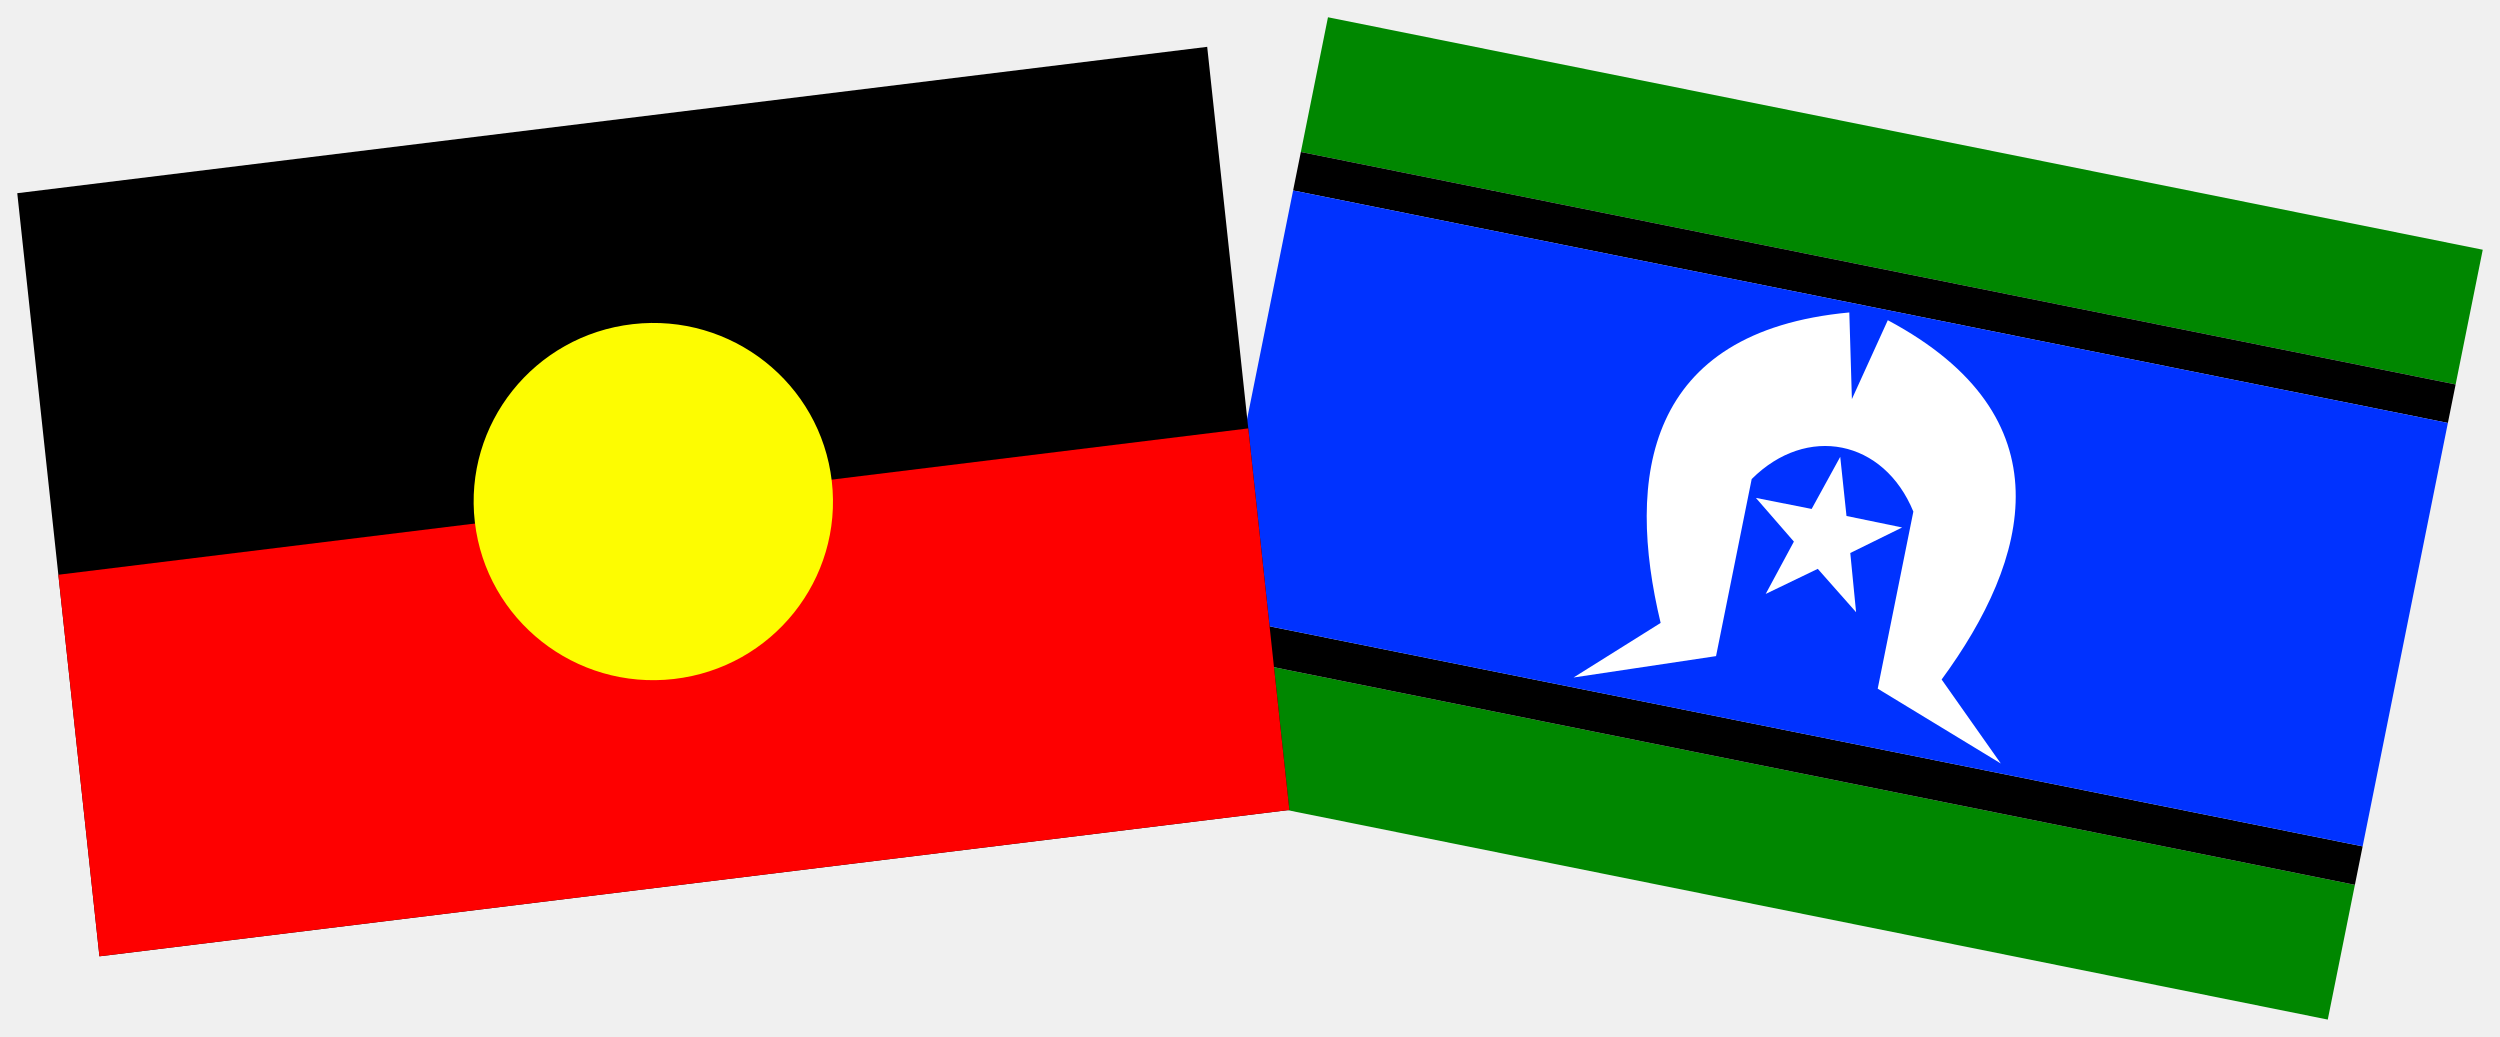
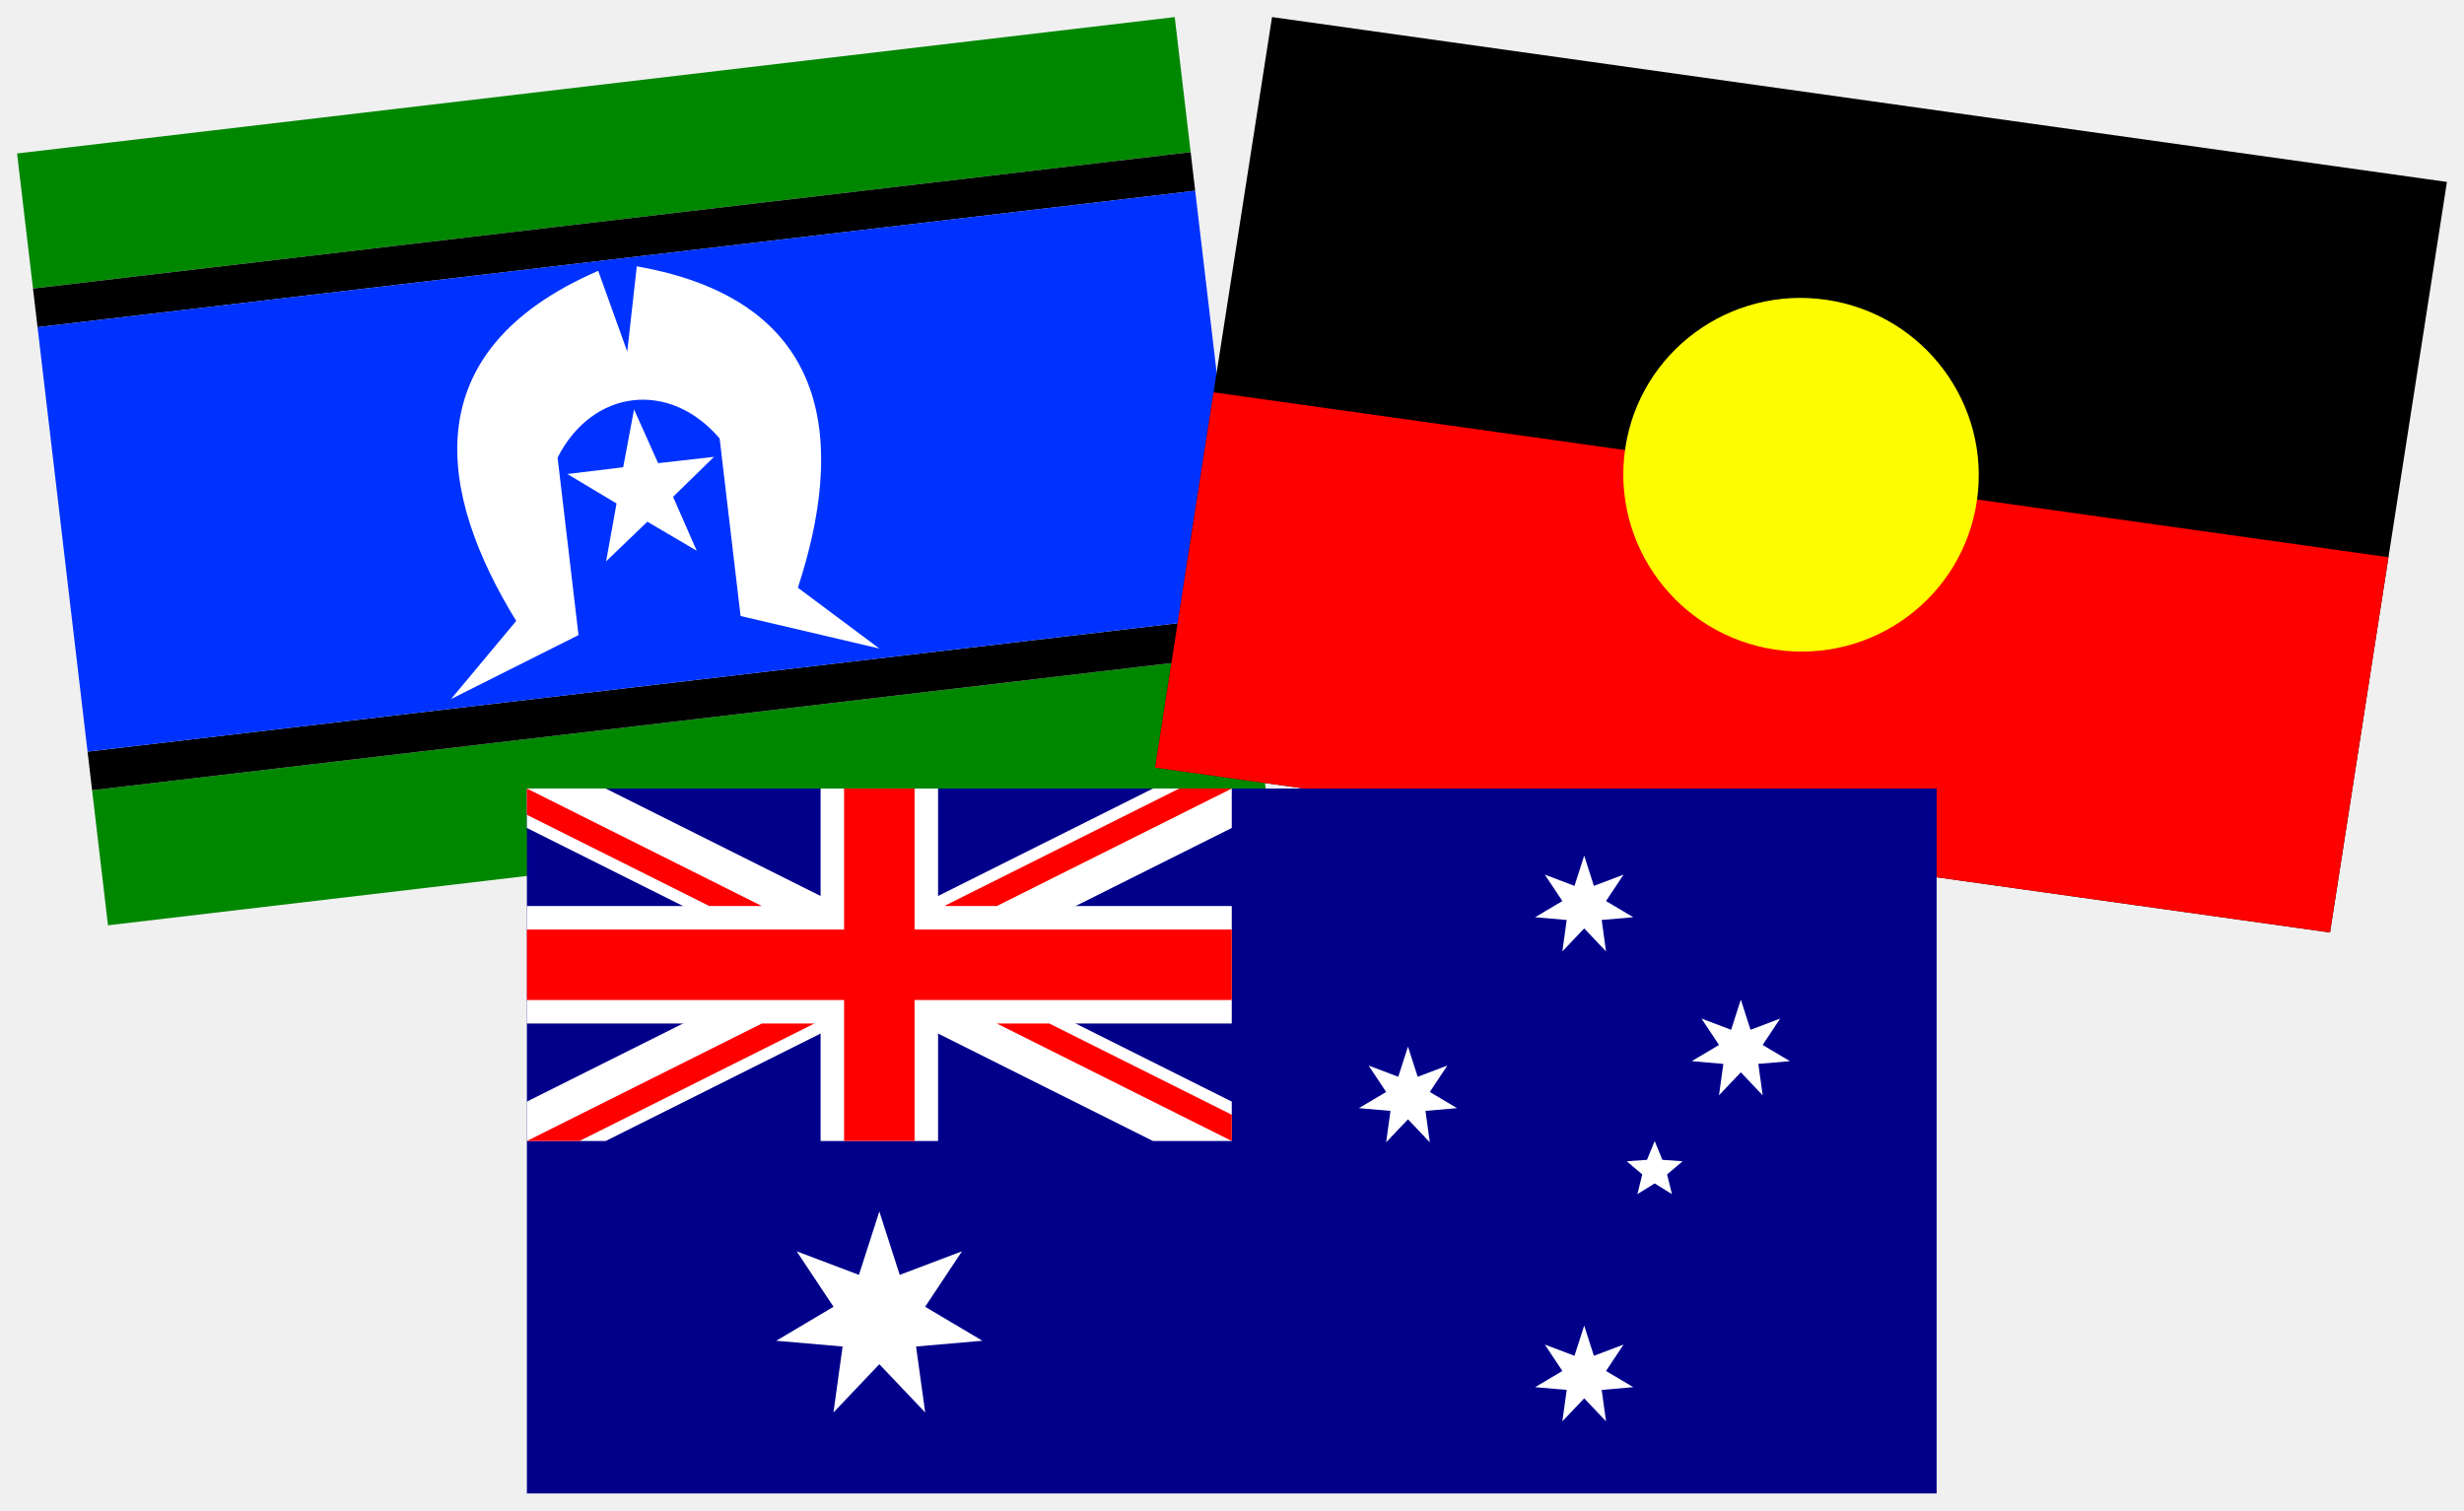
- <svg xmlns="http://www.w3.org/2000/svg" version="1.1" id="svg4698" viewBox="0 0 144.878 60.086" height="60.086" width="144.878">
-   <defs id="defs4700" />
-   <g transform="translate(-25.0406,-73.53354)" id="layer1">
-     <g transform="matrix(0.111534,0.02245366,-0.02245366,0.111534,101.9985,74.53354)" id="layer1-4">
-       <rect id="rect2160" style="opacity:1;fill:#008700;fill-opacity:1;stroke:none" y="330" x="0" height="70" width="600" />
-       <rect id="rect3198" style="opacity:1;fill:#008700;fill-opacity:1;stroke:none" y="0" x="0" height="70" width="600" />
-       <rect id="rect3200" style="opacity:1;fill:#000000;fill-opacity:1;stroke:none" y="70" x="0" height="20" width="600" />
-       <rect id="rect4171" style="opacity:1;fill:#000000;fill-opacity:1;stroke:none" y="310" x="0" height="20" width="600" />
-       <rect id="rect4173" style="opacity:1;fill:#0032ff;fill-opacity:1;stroke:none" y="90" x="0" height="220" width="600" />
-       <path id="path5162" style="opacity:1;fill:#ffffff;fill-opacity:1;stroke:none" d="m 290,95 c -100,30 -95,105 -63,174 l -38,36 69,-25 0,-92 c 22,-33 62,-33 84,0 l 0,92 69,25 -38,-36 C 405,200 410,125 310,95 l -10,43 -10,-43 z" />
-       <path id="path6829" style="opacity:1;fill:#ffffff;fill-opacity:1;stroke:none;stroke-opacity:1" transform="matrix(3.643959,-0.1980871,0.1934751,3.830894,-208.3274,65.73244)" d="m 147.701,41.916 -6.635,4.347 2.023,7.67 -6.184,-4.968 -6.67,4.294 2.813,-7.417 -6.145,-5.016 7.923,0.384 2.872,-7.394 2.083,7.654 7.92,0.447 z" />
-     </g>
-     <g transform="matrix(1.049365,-0.1290747,0.1207599,1.121617,-27.67237,34.48772)" id="g5472">
-       <rect y="50.022" x="45.43" width="65.714" height="39.429" id="rect4146" />
-       <rect x="45.43" style="fill:#fe0000;fill-opacity:1" width="65.714" height="19.714" y="69.736" id="rect4148" />
-       <ellipse style="fill:#fdfc01;fill-opacity:1" cy="69.121" cx="77.7" id="circle4150" rx="9.848" ry="9.177" transform="matrix(0.9999684,0.00794904,0.00853045,0.9999636,0,0)" />
-     </g>
+ <svg xmlns="http://www.w3.org/2000/svg" xmlns:xlink="http://www.w3.org/1999/xlink" viewBox="0 0 144.295 88.468" height="88.468" width="144.295">
+   <defs>
+     <path id="a" d="M3.905 8.11L0 4l-3.905 4.11.778-5.616-5.647-.49L-3.9-.89l-3.136-4.72 5.3 2.006L0-9l1.736 5.396 5.3-2.007L3.9-.89l4.874 2.893-5.647.49z" />
+     <path id="b" d="M-5.29 7.28l1.486-6.044L-8.56-2.78l6.21-.456L0-9l2.35 5.764 6.21.455-4.756 4.016L5.29 7.28 0 4z" />
+   </defs>
+   <path fill="#008700" d="M5.393 46.274l67.794-7.987.932 7.91-67.795 7.987zM1 8.987L68.794 1l.932 7.91-67.794 7.987z" />
+   <path d="M1.932 16.897L69.726 8.91l.266 2.26-67.794 7.987zM5.127 44.014l67.794-7.987.267 2.26-67.794 7.987z" />
+   <path fill="#0032ff" d="M2.198 19.157l67.794-7.988 2.93 24.857-67.795 7.987z" />
+   <path d="M35.032 15.86c-10.9 4.722-9.336 13.13-4.802 20.5l-3.815 4.573 7.464-3.743-1.226-10.395c2.047-4.022 6.566-4.554 9.49-1.118l1.226 10.395 8.13 1.906-4.774-3.562c2.697-8.222 2.264-16.763-9.434-18.82l-.558 4.99-1.702-4.725z" fill="#fff" />
+   <path d="M41.814 26.753l-2.398 2.34 1.386 3.157-2.892-1.7-2.415 2.322.61-3.39-2.88-1.724 3.27-.396.636-3.386 1.41 3.146 3.274-.37z" fill="#fff" />
+   <g transform="matrix(1.04702 .14692 -.17365 1.11465 -80.797 -75.054)">
+     <path d="M156.216 47.64h65.714v39.43h-65.714z" />
+     <path fill="#fe0000" d="M156.216 67.355h65.714V87.07h-65.714z" />
+     <ellipse transform="matrix(.99997 .00795 .00853 .99996 0 0)" ry="9.177" rx="9.848" cx="188.518" cy="65.858" fill="#fdfc01" />
+   </g>
+   <g transform="translate(30.856 46.176) scale(.00273)">
+     <path d="M0 0h30240v15120H0V0z" fill="#00008b" />
+     <use xlink:href="#a" transform="matrix(252 0 0 252 7560 11340)" width="100%" height="100%" fill="#fff" />
+     <use xlink:href="#a" transform="matrix(120 0 0 120 22680 12600)" width="100%" height="100%" fill="#fff" />
+     <use xlink:href="#a" transform="matrix(120 0 0 120 18900 6615)" width="100%" height="100%" fill="#fff" />
+     <use xlink:href="#a" transform="matrix(120 0 0 120 22680 2520)" width="100%" height="100%" fill="#fff" />
+     <use xlink:href="#a" transform="matrix(120 0 0 120 26040 5607)" width="100%" height="100%" fill="#fff" />
+     <use xlink:href="#b" transform="matrix(70 0 0 70 24192 8190)" width="100%" height="100%" fill="#fff" />
+     <path d="M6300 0h2520v2520h6300v2520H8820v2520H6300V5040H0V2520h6300V0z" fill="#fff" />
+     <path id="c" d="M0 0h1690.467L15120 6714.766V7560h-1690.467L0 845.234V0z" fill="#fff" />
+     <use xlink:href="#c" transform="matrix(-1 0 0 1 15120 0)" width="100%" height="100%" fill="#fff" />
+     <path d="M6804 0h1512v3024h6804v1512H8316v3024H6804V4536H0V3024h6804V0z" fill="red" />
+     <path id="d" d="M0 0l5040 2520H3913.022L0 563.49V0zm15120 0h-1126.978l-5040 2520H10080L15120 0z" fill="red" />
+     <use xlink:href="#d" transform="rotate(180 7560 3780)" width="100%" height="100%" fill="red" />
  </g>
</svg>
